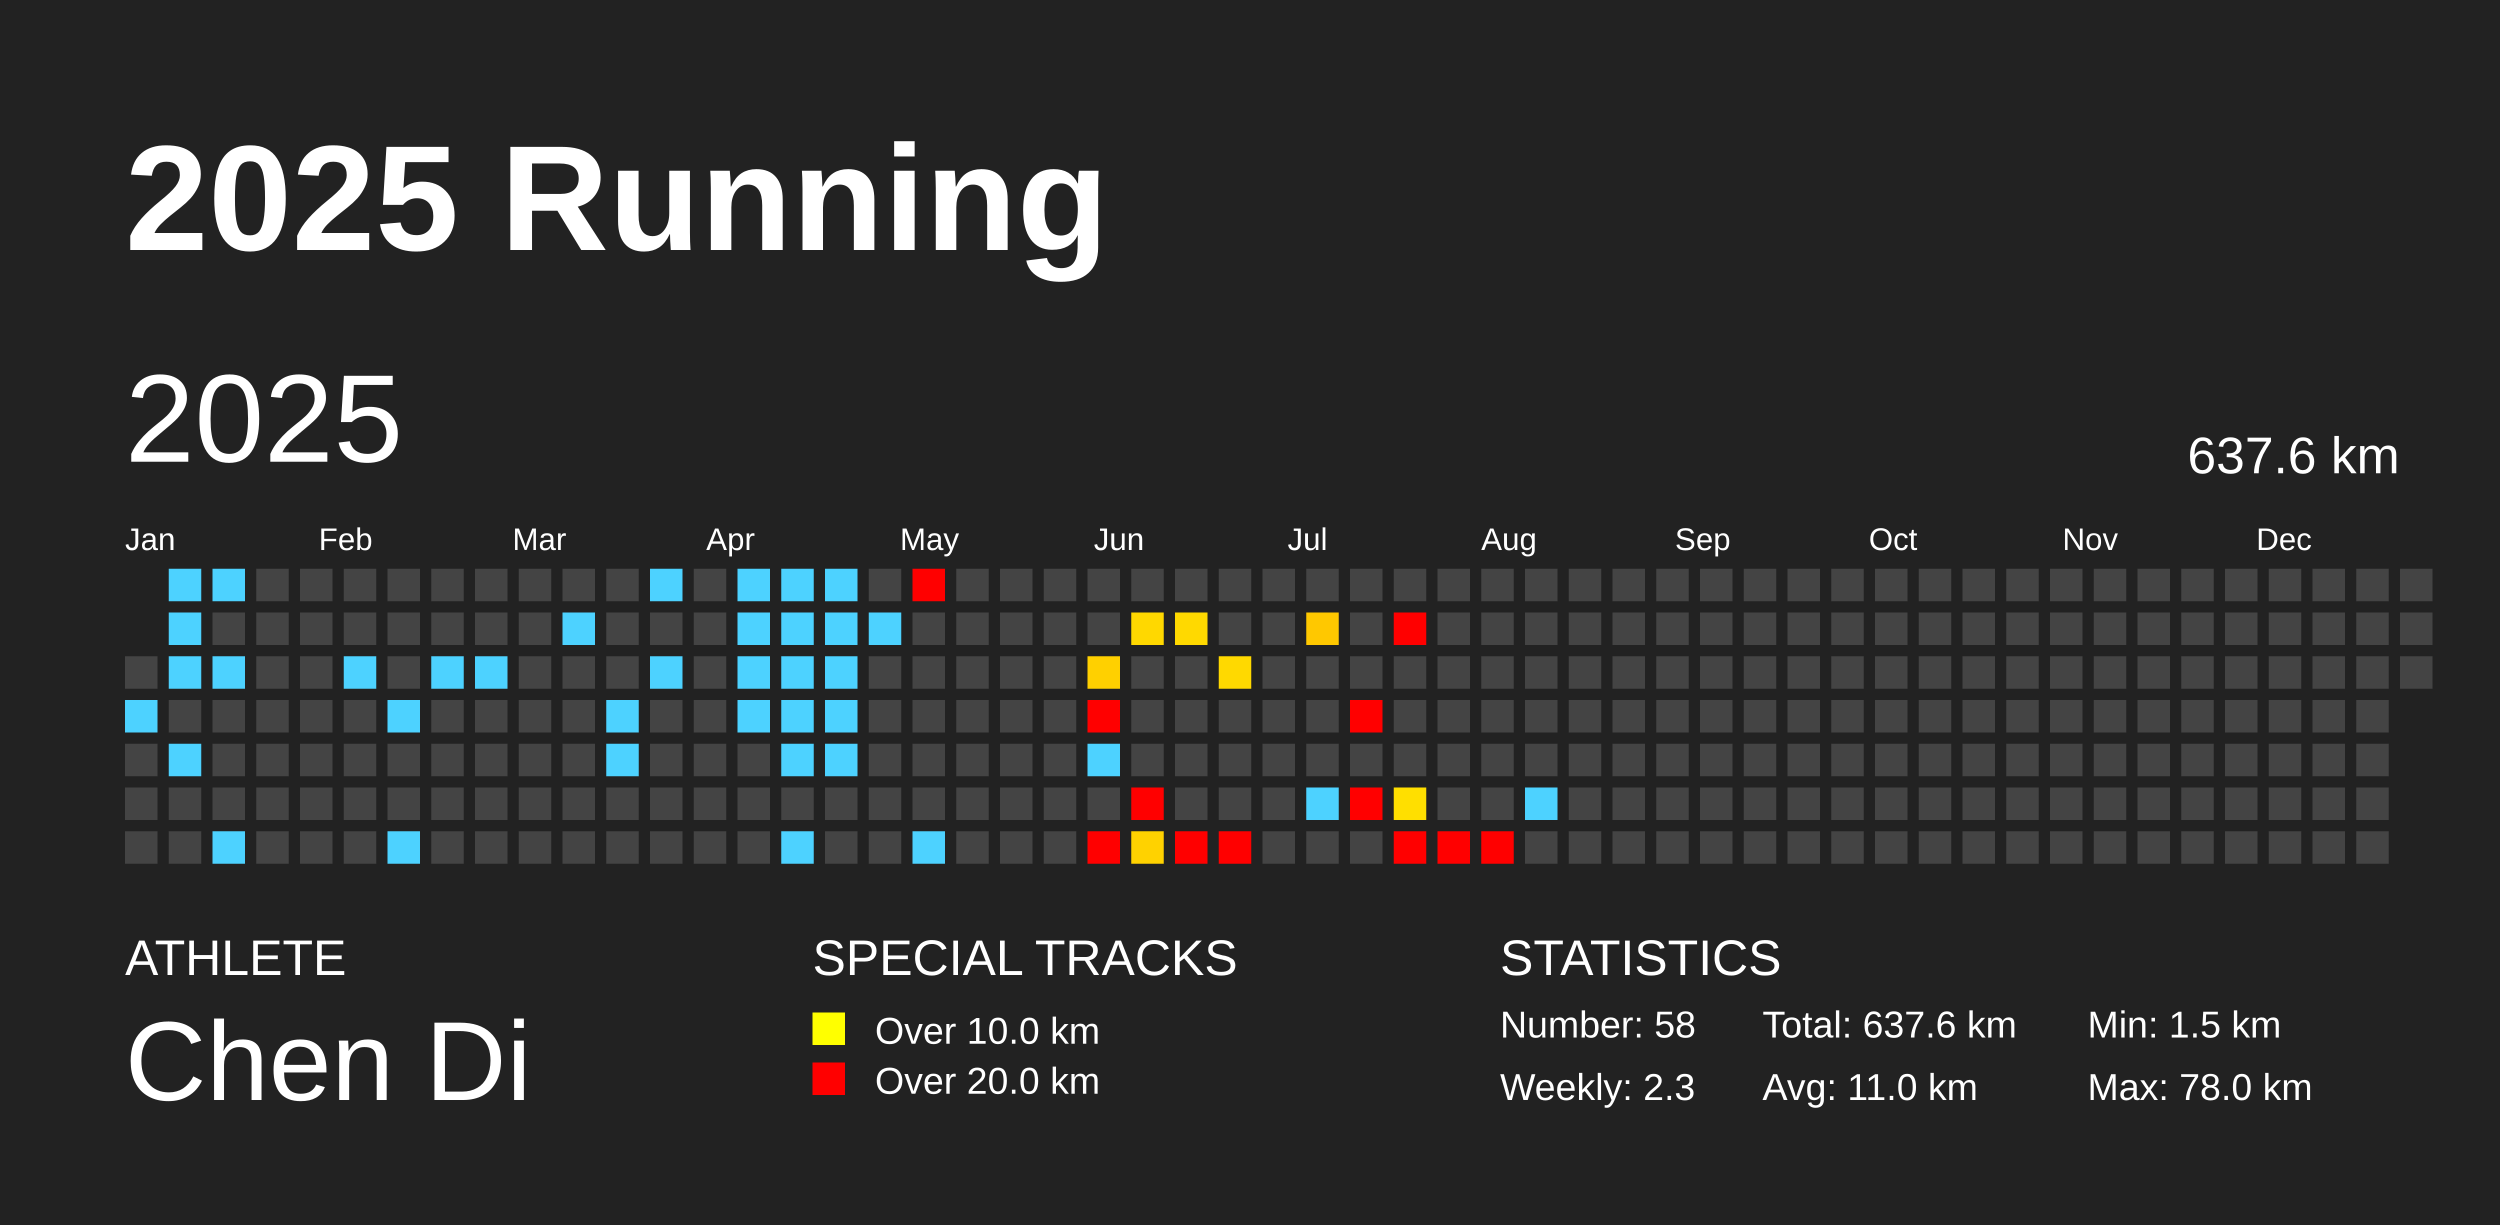
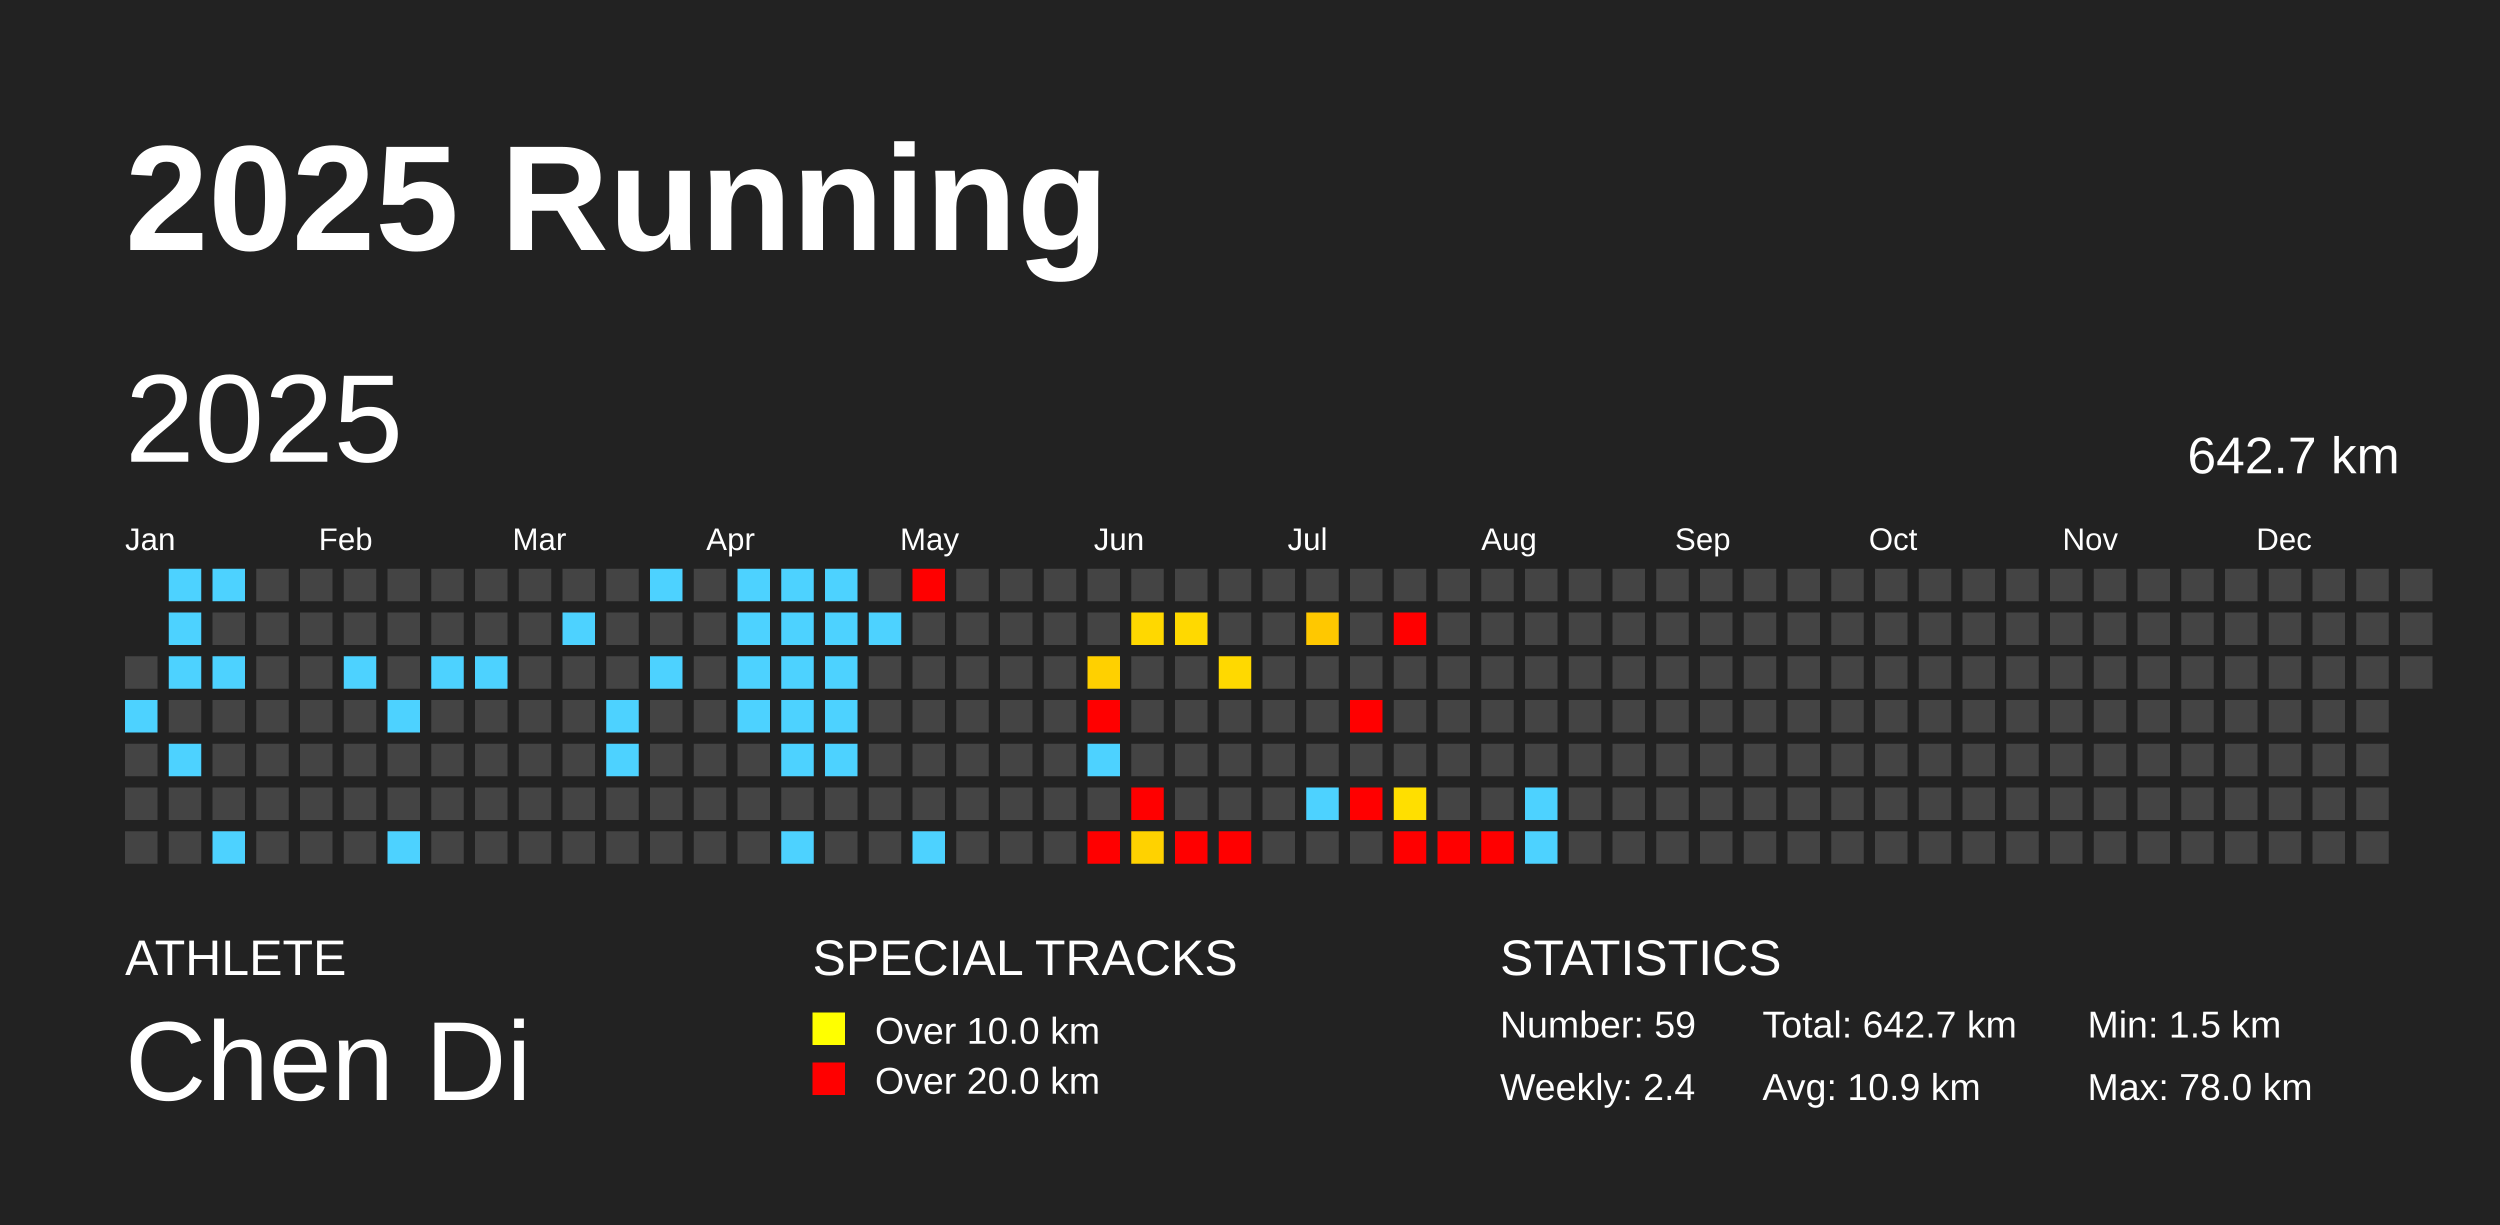
<svg xmlns="http://www.w3.org/2000/svg" baseProfile="full" height="98mm" version="1.1" viewBox="0,0,200,98" width="200mm">
  <defs />
  <rect fill="#222222" height="98" width="200" x="0" y="0" />
  <text fill="#FFFFFF" style="font-size:12px; font-family:Arial; font-weight:bold;" x="10" y="20">2025 Running</text>
  <text fill="#FFFFFF" style="font-size:4px; font-family:Arial" x="10" y="78">ATHLETE</text>
  <text fill="#FFFFFF" style="font-size:9px; font-family:Arial" x="10" y="88">Chen Di</text>
  <text fill="#FFFFFF" style="font-size:4px; font-family:Arial" x="65" y="78">SPECIAL TRACKS</text>
  <rect fill="yellow" height="2.6" width="2.6" x="65" y="81" />
  <text fill="#FFFFFF" style="font-size:3px; font-family:Arial" x="70" y="83.5">Over 10.0 km</text>
  <rect fill="red" height="2.6" width="2.6" x="65" y="85" />
  <text fill="#FFFFFF" style="font-size:3px; font-family:Arial" x="70" y="87.5">Over 20.0 km</text>
  <text fill="#FFFFFF" style="font-size:4px; font-family:Arial" x="120" y="78">STATISTICS</text>
-   <text fill="#FFFFFF" style="font-size:3px; font-family:Arial" x="120" y="83">Number: 58</text>
-   <text fill="#FFFFFF" style="font-size:3px; font-family:Arial" x="120" y="88">Weekly: 2.3</text>
-   <text fill="#FFFFFF" style="font-size:3px; font-family:Arial" x="141" y="83">Total: 637.6 km</text>
-   <text fill="#FFFFFF" style="font-size:3px; font-family:Arial" x="141" y="88">Avg: 11.0 km</text>
+   <text fill="#FFFFFF" style="font-size:3px; font-family:Arial" x="120" y="83">Number: 59</text>
+   <text fill="#FFFFFF" style="font-size:3px; font-family:Arial" x="120" y="88">Weekly: 2.4</text>
+   <text fill="#FFFFFF" style="font-size:3px; font-family:Arial" x="141" y="83">Total: 642.7 km</text>
+   <text fill="#FFFFFF" style="font-size:3px; font-family:Arial" x="141" y="88">Avg: 10.9 km</text>
  <text fill="#FFFFFF" style="font-size:3px; font-family:Arial" x="167" y="83">Min: 1.5 km</text>
  <text fill="#FFFFFF" style="font-size:3px; font-family:Arial" x="167" y="88">Max: 78.0 km</text>
  <text dominant-baseline="hanging" fill="#FFFFFF" style="font-size:10.0px; font-family:Arial;" x="10" y="30">2025</text>
-   <text dominant-baseline="hanging" fill="#FFFFFF" style="font-size:4.125px; font-family:Arial;" x="175" y="35">637.6 km</text>
+   <text dominant-baseline="hanging" fill="#FFFFFF" style="font-size:4.125px; font-family:Arial;" x="175" y="35">642.7 km</text>
  <text fill="#FFFFFF" style="font-size:2.5px; font-family:Arial" x="10.0" y="44">Jan</text>
  <text fill="#FFFFFF" style="font-size:2.5px; font-family:Arial" x="25.5" y="44">Feb</text>
  <text fill="#FFFFFF" style="font-size:2.5px; font-family:Arial" x="41.0" y="44">Mar</text>
  <text fill="#FFFFFF" style="font-size:2.5px; font-family:Arial" x="56.5" y="44">Apr</text>
  <text fill="#FFFFFF" style="font-size:2.5px; font-family:Arial" x="72.0" y="44">May</text>
  <text fill="#FFFFFF" style="font-size:2.5px; font-family:Arial" x="87.5" y="44">Jun</text>
  <text fill="#FFFFFF" style="font-size:2.5px; font-family:Arial" x="103.0" y="44">Jul</text>
  <text fill="#FFFFFF" style="font-size:2.5px; font-family:Arial" x="118.5" y="44">Aug</text>
  <text fill="#FFFFFF" style="font-size:2.5px; font-family:Arial" x="134.0" y="44">Sep</text>
  <text fill="#FFFFFF" style="font-size:2.5px; font-family:Arial" x="149.5" y="44">Oct</text>
  <text fill="#FFFFFF" style="font-size:2.5px; font-family:Arial" x="165.0" y="44">Nov</text>
  <text fill="#FFFFFF" style="font-size:2.5px; font-family:Arial" x="180.5" y="44">Dec</text>
  <rect fill="#444444" height="2.6" width="2.6" x="10.0" y="52.5" />
  <rect fill="#4dd2ff" height="2.6" width="2.6" x="10.0" y="56.0" />
  <rect fill="#444444" height="2.6" width="2.6" x="10.0" y="59.5" />
  <rect fill="#444444" height="2.6" width="2.6" x="10.0" y="63.0" />
  <rect fill="#444444" height="2.6" width="2.6" x="10.0" y="66.5" />
  <rect fill="#4dd2ff" height="2.6" width="2.6" x="13.5" y="45.5" />
  <rect fill="#4dd2ff" height="2.6" width="2.6" x="13.5" y="49.0" />
  <rect fill="#4dd2ff" height="2.6" width="2.6" x="13.5" y="52.5" />
  <rect fill="#444444" height="2.6" width="2.6" x="13.5" y="56.0" />
  <rect fill="#4dd2ff" height="2.6" width="2.6" x="13.5" y="59.5" />
  <rect fill="#444444" height="2.6" width="2.6" x="13.5" y="63.0" />
  <rect fill="#444444" height="2.6" width="2.6" x="13.5" y="66.5" />
  <rect fill="#4dd2ff" height="2.6" width="2.6" x="17.0" y="45.5" />
  <rect fill="#444444" height="2.6" width="2.6" x="17.0" y="49.0" />
  <rect fill="#4dd2ff" height="2.6" width="2.6" x="17.0" y="52.5" />
  <rect fill="#444444" height="2.6" width="2.6" x="17.0" y="56.0" />
  <rect fill="#444444" height="2.6" width="2.6" x="17.0" y="59.5" />
  <rect fill="#444444" height="2.6" width="2.6" x="17.0" y="63.0" />
  <rect fill="#4dd2ff" height="2.6" width="2.6" x="17.0" y="66.5" />
  <rect fill="#444444" height="2.6" width="2.6" x="20.5" y="45.5" />
  <rect fill="#444444" height="2.6" width="2.6" x="20.5" y="49.0" />
  <rect fill="#444444" height="2.6" width="2.6" x="20.5" y="52.5" />
  <rect fill="#444444" height="2.6" width="2.6" x="20.5" y="56.0" />
  <rect fill="#444444" height="2.6" width="2.6" x="20.5" y="59.5" />
  <rect fill="#444444" height="2.6" width="2.6" x="20.5" y="63.0" />
  <rect fill="#444444" height="2.6" width="2.6" x="20.5" y="66.5" />
  <rect fill="#444444" height="2.6" width="2.6" x="24.0" y="45.5" />
  <rect fill="#444444" height="2.6" width="2.6" x="24.0" y="49.0" />
  <rect fill="#444444" height="2.6" width="2.6" x="24.0" y="52.5" />
  <rect fill="#444444" height="2.6" width="2.6" x="24.0" y="56.0" />
  <rect fill="#444444" height="2.6" width="2.6" x="24.0" y="59.5" />
  <rect fill="#444444" height="2.6" width="2.6" x="24.0" y="63.0" />
  <rect fill="#444444" height="2.6" width="2.6" x="24.0" y="66.5" />
  <rect fill="#444444" height="2.6" width="2.6" x="27.5" y="45.5" />
  <rect fill="#444444" height="2.6" width="2.6" x="27.5" y="49.0" />
  <rect fill="#4dd2ff" height="2.6" width="2.6" x="27.5" y="52.5" />
  <rect fill="#444444" height="2.6" width="2.6" x="27.5" y="56.0" />
  <rect fill="#444444" height="2.6" width="2.6" x="27.5" y="59.5" />
  <rect fill="#444444" height="2.6" width="2.6" x="27.5" y="63.0" />
  <rect fill="#444444" height="2.6" width="2.6" x="27.5" y="66.5" />
  <rect fill="#444444" height="2.6" width="2.6" x="31.0" y="45.5" />
  <rect fill="#444444" height="2.6" width="2.6" x="31.0" y="49.0" />
  <rect fill="#444444" height="2.6" width="2.6" x="31.0" y="52.5" />
  <rect fill="#4dd2ff" height="2.6" width="2.6" x="31.0" y="56.0" />
  <rect fill="#444444" height="2.6" width="2.6" x="31.0" y="59.5" />
  <rect fill="#444444" height="2.6" width="2.6" x="31.0" y="63.0" />
  <rect fill="#4dd2ff" height="2.6" width="2.6" x="31.0" y="66.5" />
  <rect fill="#444444" height="2.6" width="2.6" x="34.5" y="45.5" />
  <rect fill="#444444" height="2.6" width="2.6" x="34.5" y="49.0" />
  <rect fill="#4dd2ff" height="2.6" width="2.6" x="34.5" y="52.5" />
  <rect fill="#444444" height="2.6" width="2.6" x="34.5" y="56.0" />
  <rect fill="#444444" height="2.6" width="2.6" x="34.5" y="59.5" />
  <rect fill="#444444" height="2.6" width="2.6" x="34.5" y="63.0" />
  <rect fill="#444444" height="2.6" width="2.6" x="34.5" y="66.5" />
  <rect fill="#444444" height="2.6" width="2.6" x="38.0" y="45.5" />
  <rect fill="#444444" height="2.6" width="2.6" x="38.0" y="49.0" />
  <rect fill="#4dd2ff" height="2.6" width="2.6" x="38.0" y="52.5" />
  <rect fill="#444444" height="2.6" width="2.6" x="38.0" y="56.0" />
  <rect fill="#444444" height="2.6" width="2.6" x="38.0" y="59.5" />
  <rect fill="#444444" height="2.6" width="2.6" x="38.0" y="63.0" />
  <rect fill="#444444" height="2.6" width="2.6" x="38.0" y="66.5" />
  <rect fill="#444444" height="2.6" width="2.6" x="41.5" y="45.5" />
  <rect fill="#444444" height="2.6" width="2.6" x="41.5" y="49.0" />
  <rect fill="#444444" height="2.6" width="2.6" x="41.5" y="52.5" />
  <rect fill="#444444" height="2.6" width="2.6" x="41.5" y="56.0" />
  <rect fill="#444444" height="2.6" width="2.6" x="41.5" y="59.5" />
  <rect fill="#444444" height="2.6" width="2.6" x="41.5" y="63.0" />
  <rect fill="#444444" height="2.6" width="2.6" x="41.5" y="66.5" />
  <rect fill="#444444" height="2.6" width="2.6" x="45.0" y="45.5" />
  <rect fill="#4dd2ff" height="2.6" width="2.6" x="45.0" y="49.0" />
  <rect fill="#444444" height="2.6" width="2.6" x="45.0" y="52.5" />
  <rect fill="#444444" height="2.6" width="2.6" x="45.0" y="56.0" />
  <rect fill="#444444" height="2.6" width="2.6" x="45.0" y="59.5" />
  <rect fill="#444444" height="2.6" width="2.6" x="45.0" y="63.0" />
  <rect fill="#444444" height="2.6" width="2.6" x="45.0" y="66.5" />
  <rect fill="#444444" height="2.6" width="2.6" x="48.5" y="45.5" />
  <rect fill="#444444" height="2.6" width="2.6" x="48.5" y="49.0" />
  <rect fill="#444444" height="2.6" width="2.6" x="48.5" y="52.5" />
  <rect fill="#4dd2ff" height="2.6" width="2.6" x="48.5" y="56.0" />
  <rect fill="#4dd2ff" height="2.6" width="2.6" x="48.5" y="59.5" />
  <rect fill="#444444" height="2.6" width="2.6" x="48.5" y="63.0" />
  <rect fill="#444444" height="2.6" width="2.6" x="48.5" y="66.5" />
  <rect fill="#4dd2ff" height="2.6" width="2.6" x="52.0" y="45.5" />
  <rect fill="#444444" height="2.6" width="2.6" x="52.0" y="49.0" />
  <rect fill="#4dd2ff" height="2.6" width="2.6" x="52.0" y="52.5" />
  <rect fill="#444444" height="2.6" width="2.6" x="52.0" y="56.0" />
  <rect fill="#444444" height="2.6" width="2.6" x="52.0" y="59.5" />
  <rect fill="#444444" height="2.6" width="2.6" x="52.0" y="63.0" />
  <rect fill="#444444" height="2.6" width="2.6" x="52.0" y="66.5" />
  <rect fill="#444444" height="2.6" width="2.6" x="55.5" y="45.5" />
  <rect fill="#444444" height="2.6" width="2.6" x="55.5" y="49.0" />
  <rect fill="#444444" height="2.6" width="2.6" x="55.5" y="52.5" />
  <rect fill="#444444" height="2.6" width="2.6" x="55.5" y="56.0" />
  <rect fill="#444444" height="2.6" width="2.6" x="55.5" y="59.5" />
  <rect fill="#444444" height="2.6" width="2.6" x="55.5" y="63.0" />
  <rect fill="#444444" height="2.6" width="2.6" x="55.5" y="66.5" />
  <rect fill="#4dd2ff" height="2.6" width="2.6" x="59.0" y="45.5" />
  <rect fill="#4dd2ff" height="2.6" width="2.6" x="59.0" y="49.0" />
  <rect fill="#4dd2ff" height="2.6" width="2.6" x="59.0" y="52.5" />
  <rect fill="#4dd2ff" height="2.6" width="2.6" x="59.0" y="56.0" />
  <rect fill="#444444" height="2.6" width="2.6" x="59.0" y="59.5" />
  <rect fill="#444444" height="2.6" width="2.6" x="59.0" y="63.0" />
  <rect fill="#444444" height="2.6" width="2.6" x="59.0" y="66.5" />
  <rect fill="#4dd2ff" height="2.6" width="2.6" x="62.5" y="45.5" />
  <rect fill="#4dd2ff" height="2.6" width="2.6" x="62.5" y="49.0" />
  <rect fill="#4dd2ff" height="2.6" width="2.6" x="62.5" y="52.5" />
  <rect fill="#4dd2ff" height="2.6" width="2.6" x="62.5" y="56.0" />
  <rect fill="#4dd2ff" height="2.6" width="2.6" x="62.5" y="59.5" />
  <rect fill="#444444" height="2.6" width="2.6" x="62.5" y="63.0" />
  <rect fill="#4dd2ff" height="2.6" width="2.6" x="62.5" y="66.5" />
  <rect fill="#4dd2ff" height="2.6" width="2.6" x="66.0" y="45.5" />
  <rect fill="#4dd2ff" height="2.6" width="2.6" x="66.0" y="49.0" />
  <rect fill="#4dd2ff" height="2.6" width="2.6" x="66.0" y="52.5" />
  <rect fill="#4dd2ff" height="2.6" width="2.6" x="66.0" y="56.0" />
  <rect fill="#4dd2ff" height="2.6" width="2.6" x="66.0" y="59.5" />
  <rect fill="#444444" height="2.6" width="2.6" x="66.0" y="63.0" />
  <rect fill="#444444" height="2.6" width="2.6" x="66.0" y="66.5" />
  <rect fill="#444444" height="2.6" width="2.6" x="69.5" y="45.5" />
  <rect fill="#4dd2ff" height="2.6" width="2.6" x="69.5" y="49.0" />
  <rect fill="#444444" height="2.6" width="2.6" x="69.5" y="52.5" />
  <rect fill="#444444" height="2.6" width="2.6" x="69.5" y="56.0" />
  <rect fill="#444444" height="2.6" width="2.6" x="69.5" y="59.5" />
  <rect fill="#444444" height="2.6" width="2.6" x="69.5" y="63.0" />
  <rect fill="#444444" height="2.6" width="2.6" x="69.5" y="66.5" />
  <rect fill="red" height="2.6" width="2.6" x="73.0" y="45.5" />
  <rect fill="#444444" height="2.6" width="2.6" x="73.0" y="49.0" />
  <rect fill="#444444" height="2.6" width="2.6" x="73.0" y="52.5" />
  <rect fill="#444444" height="2.6" width="2.6" x="73.0" y="56.0" />
  <rect fill="#444444" height="2.6" width="2.6" x="73.0" y="59.5" />
  <rect fill="#444444" height="2.6" width="2.6" x="73.0" y="63.0" />
  <rect fill="#4dd2ff" height="2.6" width="2.6" x="73.0" y="66.5" />
  <rect fill="#444444" height="2.6" width="2.6" x="76.5" y="45.5" />
  <rect fill="#444444" height="2.6" width="2.6" x="76.5" y="49.0" />
  <rect fill="#444444" height="2.6" width="2.6" x="76.5" y="52.5" />
  <rect fill="#444444" height="2.6" width="2.6" x="76.5" y="56.0" />
  <rect fill="#444444" height="2.6" width="2.6" x="76.5" y="59.5" />
  <rect fill="#444444" height="2.6" width="2.6" x="76.5" y="63.0" />
  <rect fill="#444444" height="2.6" width="2.6" x="76.5" y="66.5" />
  <rect fill="#444444" height="2.6" width="2.6" x="80.0" y="45.5" />
  <rect fill="#444444" height="2.6" width="2.6" x="80.0" y="49.0" />
  <rect fill="#444444" height="2.6" width="2.6" x="80.0" y="52.5" />
  <rect fill="#444444" height="2.6" width="2.6" x="80.0" y="56.0" />
  <rect fill="#444444" height="2.6" width="2.6" x="80.0" y="59.5" />
  <rect fill="#444444" height="2.6" width="2.6" x="80.0" y="63.0" />
  <rect fill="#444444" height="2.6" width="2.6" x="80.0" y="66.5" />
  <rect fill="#444444" height="2.6" width="2.6" x="83.5" y="45.5" />
  <rect fill="#444444" height="2.6" width="2.6" x="83.5" y="49.0" />
  <rect fill="#444444" height="2.6" width="2.6" x="83.5" y="52.5" />
  <rect fill="#444444" height="2.6" width="2.6" x="83.5" y="56.0" />
  <rect fill="#444444" height="2.6" width="2.6" x="83.5" y="59.5" />
  <rect fill="#444444" height="2.6" width="2.6" x="83.5" y="63.0" />
  <rect fill="#444444" height="2.6" width="2.6" x="83.5" y="66.5" />
  <rect fill="#444444" height="2.6" width="2.6" x="87.0" y="45.5" />
  <rect fill="#444444" height="2.6" width="2.6" x="87.0" y="49.0" />
  <rect fill="#ffd000" height="2.6" width="2.6" x="87.0" y="52.5" />
  <rect fill="red" height="2.6" width="2.6" x="87.0" y="56.0" />
  <rect fill="#4dd2ff" height="2.6" width="2.6" x="87.0" y="59.5" />
  <rect fill="#444444" height="2.6" width="2.6" x="87.0" y="63.0" />
  <rect fill="red" height="2.6" width="2.6" x="87.0" y="66.5" />
  <rect fill="#444444" height="2.6" width="2.6" x="90.5" y="45.5" />
  <rect fill="#ffd800" height="2.6" width="2.6" x="90.5" y="49.0" />
  <rect fill="#444444" height="2.6" width="2.6" x="90.5" y="52.5" />
  <rect fill="#444444" height="2.6" width="2.6" x="90.5" y="56.0" />
  <rect fill="#444444" height="2.6" width="2.6" x="90.5" y="59.5" />
  <rect fill="red" height="2.6" width="2.6" x="90.5" y="63.0" />
  <rect fill="#ffd200" height="2.6" width="2.6" x="90.5" y="66.5" />
  <rect fill="#444444" height="2.6" width="2.6" x="94.0" y="45.5" />
  <rect fill="#ffd900" height="2.6" width="2.6" x="94.0" y="49.0" />
  <rect fill="#444444" height="2.6" width="2.6" x="94.0" y="52.5" />
  <rect fill="#444444" height="2.6" width="2.6" x="94.0" y="56.0" />
  <rect fill="#444444" height="2.6" width="2.6" x="94.0" y="59.5" />
  <rect fill="#444444" height="2.6" width="2.6" x="94.0" y="63.0" />
  <rect fill="red" height="2.6" width="2.6" x="94.0" y="66.5" />
  <rect fill="#444444" height="2.6" width="2.6" x="97.5" y="45.5" />
  <rect fill="#444444" height="2.6" width="2.6" x="97.5" y="49.0" />
  <rect fill="#ffd900" height="2.6" width="2.6" x="97.5" y="52.5" />
  <rect fill="#444444" height="2.6" width="2.6" x="97.5" y="56.0" />
  <rect fill="#444444" height="2.6" width="2.6" x="97.5" y="59.5" />
  <rect fill="#444444" height="2.6" width="2.6" x="97.5" y="63.0" />
  <rect fill="red" height="2.6" width="2.6" x="97.5" y="66.5" />
  <rect fill="#444444" height="2.6" width="2.6" x="101.0" y="45.5" />
  <rect fill="#444444" height="2.6" width="2.6" x="101.0" y="49.0" />
  <rect fill="#444444" height="2.6" width="2.6" x="101.0" y="52.5" />
  <rect fill="#444444" height="2.6" width="2.6" x="101.0" y="56.0" />
  <rect fill="#444444" height="2.6" width="2.6" x="101.0" y="59.5" />
  <rect fill="#444444" height="2.6" width="2.6" x="101.0" y="63.0" />
  <rect fill="#444444" height="2.6" width="2.6" x="101.0" y="66.5" />
  <rect fill="#444444" height="2.6" width="2.6" x="104.5" y="45.5" />
  <rect fill="#ffc800" height="2.6" width="2.6" x="104.5" y="49.0" />
  <rect fill="#444444" height="2.6" width="2.6" x="104.5" y="52.5" />
  <rect fill="#444444" height="2.6" width="2.6" x="104.5" y="56.0" />
  <rect fill="#444444" height="2.6" width="2.6" x="104.5" y="59.5" />
  <rect fill="#4dd2ff" height="2.6" width="2.6" x="104.5" y="63.0" />
  <rect fill="#444444" height="2.6" width="2.6" x="104.5" y="66.5" />
  <rect fill="#444444" height="2.6" width="2.6" x="108.0" y="45.5" />
  <rect fill="#444444" height="2.6" width="2.6" x="108.0" y="49.0" />
  <rect fill="#444444" height="2.6" width="2.6" x="108.0" y="52.5" />
  <rect fill="red" height="2.6" width="2.6" x="108.0" y="56.0" />
  <rect fill="#444444" height="2.6" width="2.6" x="108.0" y="59.5" />
  <rect fill="red" height="2.6" width="2.6" x="108.0" y="63.0" />
  <rect fill="#444444" height="2.6" width="2.6" x="108.0" y="66.5" />
  <rect fill="#444444" height="2.6" width="2.6" x="111.5" y="45.5" />
  <rect fill="red" height="2.6" width="2.6" x="111.5" y="49.0" />
  <rect fill="#444444" height="2.6" width="2.6" x="111.5" y="52.5" />
  <rect fill="#444444" height="2.6" width="2.6" x="111.5" y="56.0" />
  <rect fill="#444444" height="2.6" width="2.6" x="111.5" y="59.5" />
  <rect fill="#ffdf00" height="2.6" width="2.6" x="111.5" y="63.0" />
  <rect fill="red" height="2.6" width="2.6" x="111.5" y="66.5" />
  <rect fill="#444444" height="2.6" width="2.6" x="115.0" y="45.5" />
  <rect fill="#444444" height="2.6" width="2.6" x="115.0" y="49.0" />
  <rect fill="#444444" height="2.6" width="2.6" x="115.0" y="52.5" />
  <rect fill="#444444" height="2.6" width="2.6" x="115.0" y="56.0" />
  <rect fill="#444444" height="2.6" width="2.6" x="115.0" y="59.5" />
  <rect fill="#444444" height="2.6" width="2.6" x="115.0" y="63.0" />
  <rect fill="red" height="2.6" width="2.6" x="115.0" y="66.5" />
  <rect fill="#444444" height="2.6" width="2.6" x="118.5" y="45.5" />
  <rect fill="#444444" height="2.6" width="2.6" x="118.5" y="49.0" />
  <rect fill="#444444" height="2.6" width="2.6" x="118.5" y="52.5" />
  <rect fill="#444444" height="2.6" width="2.6" x="118.5" y="56.0" />
  <rect fill="#444444" height="2.6" width="2.6" x="118.5" y="59.5" />
  <rect fill="#444444" height="2.6" width="2.6" x="118.5" y="63.0" />
  <rect fill="red" height="2.6" width="2.6" x="118.5" y="66.5" />
  <rect fill="#444444" height="2.6" width="2.6" x="122.0" y="45.5" />
  <rect fill="#444444" height="2.6" width="2.6" x="122.0" y="49.0" />
  <rect fill="#444444" height="2.6" width="2.6" x="122.0" y="52.5" />
  <rect fill="#444444" height="2.6" width="2.6" x="122.0" y="56.0" />
  <rect fill="#444444" height="2.6" width="2.6" x="122.0" y="59.5" />
  <rect fill="#4dd2ff" height="2.6" width="2.6" x="122.0" y="63.0" />
-   <rect fill="#444444" height="2.6" width="2.6" x="122.0" y="66.5" />
+   <rect fill="#4dd2ff" height="2.6" width="2.6" x="122.0" y="66.5" />
  <rect fill="#444444" height="2.6" width="2.6" x="125.5" y="45.5" />
  <rect fill="#444444" height="2.6" width="2.6" x="125.5" y="49.0" />
  <rect fill="#444444" height="2.6" width="2.6" x="125.5" y="52.5" />
  <rect fill="#444444" height="2.6" width="2.6" x="125.5" y="56.0" />
  <rect fill="#444444" height="2.6" width="2.6" x="125.5" y="59.5" />
  <rect fill="#444444" height="2.6" width="2.6" x="125.5" y="63.0" />
  <rect fill="#444444" height="2.6" width="2.6" x="125.5" y="66.5" />
  <rect fill="#444444" height="2.6" width="2.6" x="129.0" y="45.5" />
  <rect fill="#444444" height="2.6" width="2.6" x="129.0" y="49.0" />
  <rect fill="#444444" height="2.6" width="2.6" x="129.0" y="52.5" />
  <rect fill="#444444" height="2.6" width="2.6" x="129.0" y="56.0" />
  <rect fill="#444444" height="2.6" width="2.6" x="129.0" y="59.5" />
  <rect fill="#444444" height="2.6" width="2.6" x="129.0" y="63.0" />
  <rect fill="#444444" height="2.6" width="2.6" x="129.0" y="66.5" />
  <rect fill="#444444" height="2.6" width="2.6" x="132.5" y="45.5" />
  <rect fill="#444444" height="2.6" width="2.6" x="132.5" y="49.0" />
  <rect fill="#444444" height="2.6" width="2.6" x="132.5" y="52.5" />
  <rect fill="#444444" height="2.6" width="2.6" x="132.5" y="56.0" />
  <rect fill="#444444" height="2.6" width="2.6" x="132.5" y="59.5" />
  <rect fill="#444444" height="2.6" width="2.6" x="132.5" y="63.0" />
  <rect fill="#444444" height="2.6" width="2.6" x="132.5" y="66.5" />
  <rect fill="#444444" height="2.6" width="2.6" x="136.0" y="45.5" />
  <rect fill="#444444" height="2.6" width="2.6" x="136.0" y="49.0" />
  <rect fill="#444444" height="2.6" width="2.6" x="136.0" y="52.5" />
  <rect fill="#444444" height="2.6" width="2.6" x="136.0" y="56.0" />
  <rect fill="#444444" height="2.6" width="2.6" x="136.0" y="59.5" />
  <rect fill="#444444" height="2.6" width="2.6" x="136.0" y="63.0" />
  <rect fill="#444444" height="2.6" width="2.6" x="136.0" y="66.5" />
  <rect fill="#444444" height="2.6" width="2.6" x="139.5" y="45.5" />
  <rect fill="#444444" height="2.6" width="2.6" x="139.5" y="49.0" />
  <rect fill="#444444" height="2.6" width="2.6" x="139.5" y="52.5" />
  <rect fill="#444444" height="2.6" width="2.6" x="139.5" y="56.0" />
  <rect fill="#444444" height="2.6" width="2.6" x="139.5" y="59.5" />
  <rect fill="#444444" height="2.6" width="2.6" x="139.5" y="63.0" />
  <rect fill="#444444" height="2.6" width="2.6" x="139.5" y="66.5" />
  <rect fill="#444444" height="2.6" width="2.6" x="143.0" y="45.5" />
  <rect fill="#444444" height="2.6" width="2.6" x="143.0" y="49.0" />
  <rect fill="#444444" height="2.6" width="2.6" x="143.0" y="52.5" />
  <rect fill="#444444" height="2.6" width="2.6" x="143.0" y="56.0" />
  <rect fill="#444444" height="2.6" width="2.6" x="143.0" y="59.5" />
  <rect fill="#444444" height="2.6" width="2.6" x="143.0" y="63.0" />
  <rect fill="#444444" height="2.6" width="2.6" x="143.0" y="66.5" />
  <rect fill="#444444" height="2.6" width="2.6" x="146.5" y="45.5" />
  <rect fill="#444444" height="2.6" width="2.6" x="146.5" y="49.0" />
  <rect fill="#444444" height="2.6" width="2.6" x="146.5" y="52.5" />
  <rect fill="#444444" height="2.6" width="2.6" x="146.5" y="56.0" />
  <rect fill="#444444" height="2.6" width="2.6" x="146.5" y="59.5" />
  <rect fill="#444444" height="2.6" width="2.6" x="146.5" y="63.0" />
  <rect fill="#444444" height="2.6" width="2.6" x="146.5" y="66.5" />
  <rect fill="#444444" height="2.6" width="2.6" x="150.0" y="45.5" />
  <rect fill="#444444" height="2.6" width="2.6" x="150.0" y="49.0" />
  <rect fill="#444444" height="2.6" width="2.6" x="150.0" y="52.5" />
  <rect fill="#444444" height="2.6" width="2.6" x="150.0" y="56.0" />
  <rect fill="#444444" height="2.6" width="2.6" x="150.0" y="59.5" />
  <rect fill="#444444" height="2.6" width="2.6" x="150.0" y="63.0" />
  <rect fill="#444444" height="2.6" width="2.6" x="150.0" y="66.5" />
  <rect fill="#444444" height="2.6" width="2.6" x="153.5" y="45.5" />
  <rect fill="#444444" height="2.6" width="2.6" x="153.5" y="49.0" />
  <rect fill="#444444" height="2.6" width="2.6" x="153.5" y="52.5" />
  <rect fill="#444444" height="2.6" width="2.6" x="153.5" y="56.0" />
  <rect fill="#444444" height="2.6" width="2.6" x="153.5" y="59.5" />
  <rect fill="#444444" height="2.6" width="2.6" x="153.5" y="63.0" />
  <rect fill="#444444" height="2.6" width="2.6" x="153.5" y="66.5" />
  <rect fill="#444444" height="2.6" width="2.6" x="157.0" y="45.5" />
  <rect fill="#444444" height="2.6" width="2.6" x="157.0" y="49.0" />
  <rect fill="#444444" height="2.6" width="2.6" x="157.0" y="52.5" />
  <rect fill="#444444" height="2.6" width="2.6" x="157.0" y="56.0" />
  <rect fill="#444444" height="2.6" width="2.6" x="157.0" y="59.5" />
  <rect fill="#444444" height="2.6" width="2.6" x="157.0" y="63.0" />
  <rect fill="#444444" height="2.6" width="2.6" x="157.0" y="66.5" />
  <rect fill="#444444" height="2.6" width="2.6" x="160.5" y="45.5" />
  <rect fill="#444444" height="2.6" width="2.6" x="160.5" y="49.0" />
  <rect fill="#444444" height="2.6" width="2.6" x="160.5" y="52.5" />
  <rect fill="#444444" height="2.6" width="2.6" x="160.5" y="56.0" />
  <rect fill="#444444" height="2.6" width="2.6" x="160.5" y="59.5" />
  <rect fill="#444444" height="2.6" width="2.6" x="160.5" y="63.0" />
  <rect fill="#444444" height="2.6" width="2.6" x="160.5" y="66.5" />
  <rect fill="#444444" height="2.6" width="2.6" x="164.0" y="45.5" />
  <rect fill="#444444" height="2.6" width="2.6" x="164.0" y="49.0" />
  <rect fill="#444444" height="2.6" width="2.6" x="164.0" y="52.5" />
  <rect fill="#444444" height="2.6" width="2.6" x="164.0" y="56.0" />
  <rect fill="#444444" height="2.6" width="2.6" x="164.0" y="59.5" />
  <rect fill="#444444" height="2.6" width="2.6" x="164.0" y="63.0" />
  <rect fill="#444444" height="2.6" width="2.6" x="164.0" y="66.5" />
  <rect fill="#444444" height="2.6" width="2.6" x="167.5" y="45.5" />
  <rect fill="#444444" height="2.6" width="2.6" x="167.5" y="49.0" />
  <rect fill="#444444" height="2.6" width="2.6" x="167.5" y="52.5" />
  <rect fill="#444444" height="2.6" width="2.6" x="167.5" y="56.0" />
  <rect fill="#444444" height="2.6" width="2.6" x="167.5" y="59.5" />
  <rect fill="#444444" height="2.6" width="2.6" x="167.5" y="63.0" />
  <rect fill="#444444" height="2.6" width="2.6" x="167.5" y="66.5" />
  <rect fill="#444444" height="2.6" width="2.6" x="171.0" y="45.5" />
  <rect fill="#444444" height="2.6" width="2.6" x="171.0" y="49.0" />
  <rect fill="#444444" height="2.6" width="2.6" x="171.0" y="52.5" />
  <rect fill="#444444" height="2.6" width="2.6" x="171.0" y="56.0" />
  <rect fill="#444444" height="2.6" width="2.6" x="171.0" y="59.5" />
  <rect fill="#444444" height="2.6" width="2.6" x="171.0" y="63.0" />
  <rect fill="#444444" height="2.6" width="2.6" x="171.0" y="66.5" />
  <rect fill="#444444" height="2.6" width="2.6" x="174.5" y="45.5" />
  <rect fill="#444444" height="2.6" width="2.6" x="174.5" y="49.0" />
  <rect fill="#444444" height="2.6" width="2.6" x="174.5" y="52.5" />
  <rect fill="#444444" height="2.6" width="2.6" x="174.5" y="56.0" />
  <rect fill="#444444" height="2.6" width="2.6" x="174.5" y="59.5" />
  <rect fill="#444444" height="2.6" width="2.6" x="174.5" y="63.0" />
  <rect fill="#444444" height="2.6" width="2.6" x="174.5" y="66.5" />
  <rect fill="#444444" height="2.6" width="2.6" x="178.0" y="45.5" />
  <rect fill="#444444" height="2.6" width="2.6" x="178.0" y="49.0" />
  <rect fill="#444444" height="2.6" width="2.6" x="178.0" y="52.5" />
  <rect fill="#444444" height="2.6" width="2.6" x="178.0" y="56.0" />
  <rect fill="#444444" height="2.6" width="2.6" x="178.0" y="59.5" />
  <rect fill="#444444" height="2.6" width="2.6" x="178.0" y="63.0" />
  <rect fill="#444444" height="2.6" width="2.6" x="178.0" y="66.5" />
  <rect fill="#444444" height="2.6" width="2.6" x="181.5" y="45.5" />
  <rect fill="#444444" height="2.6" width="2.6" x="181.5" y="49.0" />
  <rect fill="#444444" height="2.6" width="2.6" x="181.5" y="52.5" />
  <rect fill="#444444" height="2.6" width="2.6" x="181.5" y="56.0" />
  <rect fill="#444444" height="2.6" width="2.6" x="181.5" y="59.5" />
  <rect fill="#444444" height="2.6" width="2.6" x="181.5" y="63.0" />
  <rect fill="#444444" height="2.6" width="2.6" x="181.5" y="66.5" />
  <rect fill="#444444" height="2.6" width="2.6" x="185.0" y="45.5" />
  <rect fill="#444444" height="2.6" width="2.6" x="185.0" y="49.0" />
  <rect fill="#444444" height="2.6" width="2.6" x="185.0" y="52.5" />
  <rect fill="#444444" height="2.6" width="2.6" x="185.0" y="56.0" />
  <rect fill="#444444" height="2.6" width="2.6" x="185.0" y="59.5" />
  <rect fill="#444444" height="2.6" width="2.6" x="185.0" y="63.0" />
  <rect fill="#444444" height="2.6" width="2.6" x="185.0" y="66.5" />
  <rect fill="#444444" height="2.6" width="2.6" x="188.5" y="45.5" />
  <rect fill="#444444" height="2.6" width="2.6" x="188.5" y="49.0" />
  <rect fill="#444444" height="2.6" width="2.6" x="188.5" y="52.5" />
  <rect fill="#444444" height="2.6" width="2.6" x="188.5" y="56.0" />
  <rect fill="#444444" height="2.6" width="2.6" x="188.5" y="59.5" />
  <rect fill="#444444" height="2.6" width="2.6" x="188.5" y="63.0" />
  <rect fill="#444444" height="2.6" width="2.6" x="188.5" y="66.5" />
  <rect fill="#444444" height="2.6" width="2.6" x="192.0" y="45.5" />
  <rect fill="#444444" height="2.6" width="2.6" x="192.0" y="49.0" />
  <rect fill="#444444" height="2.6" width="2.6" x="192.0" y="52.5" />
</svg>
